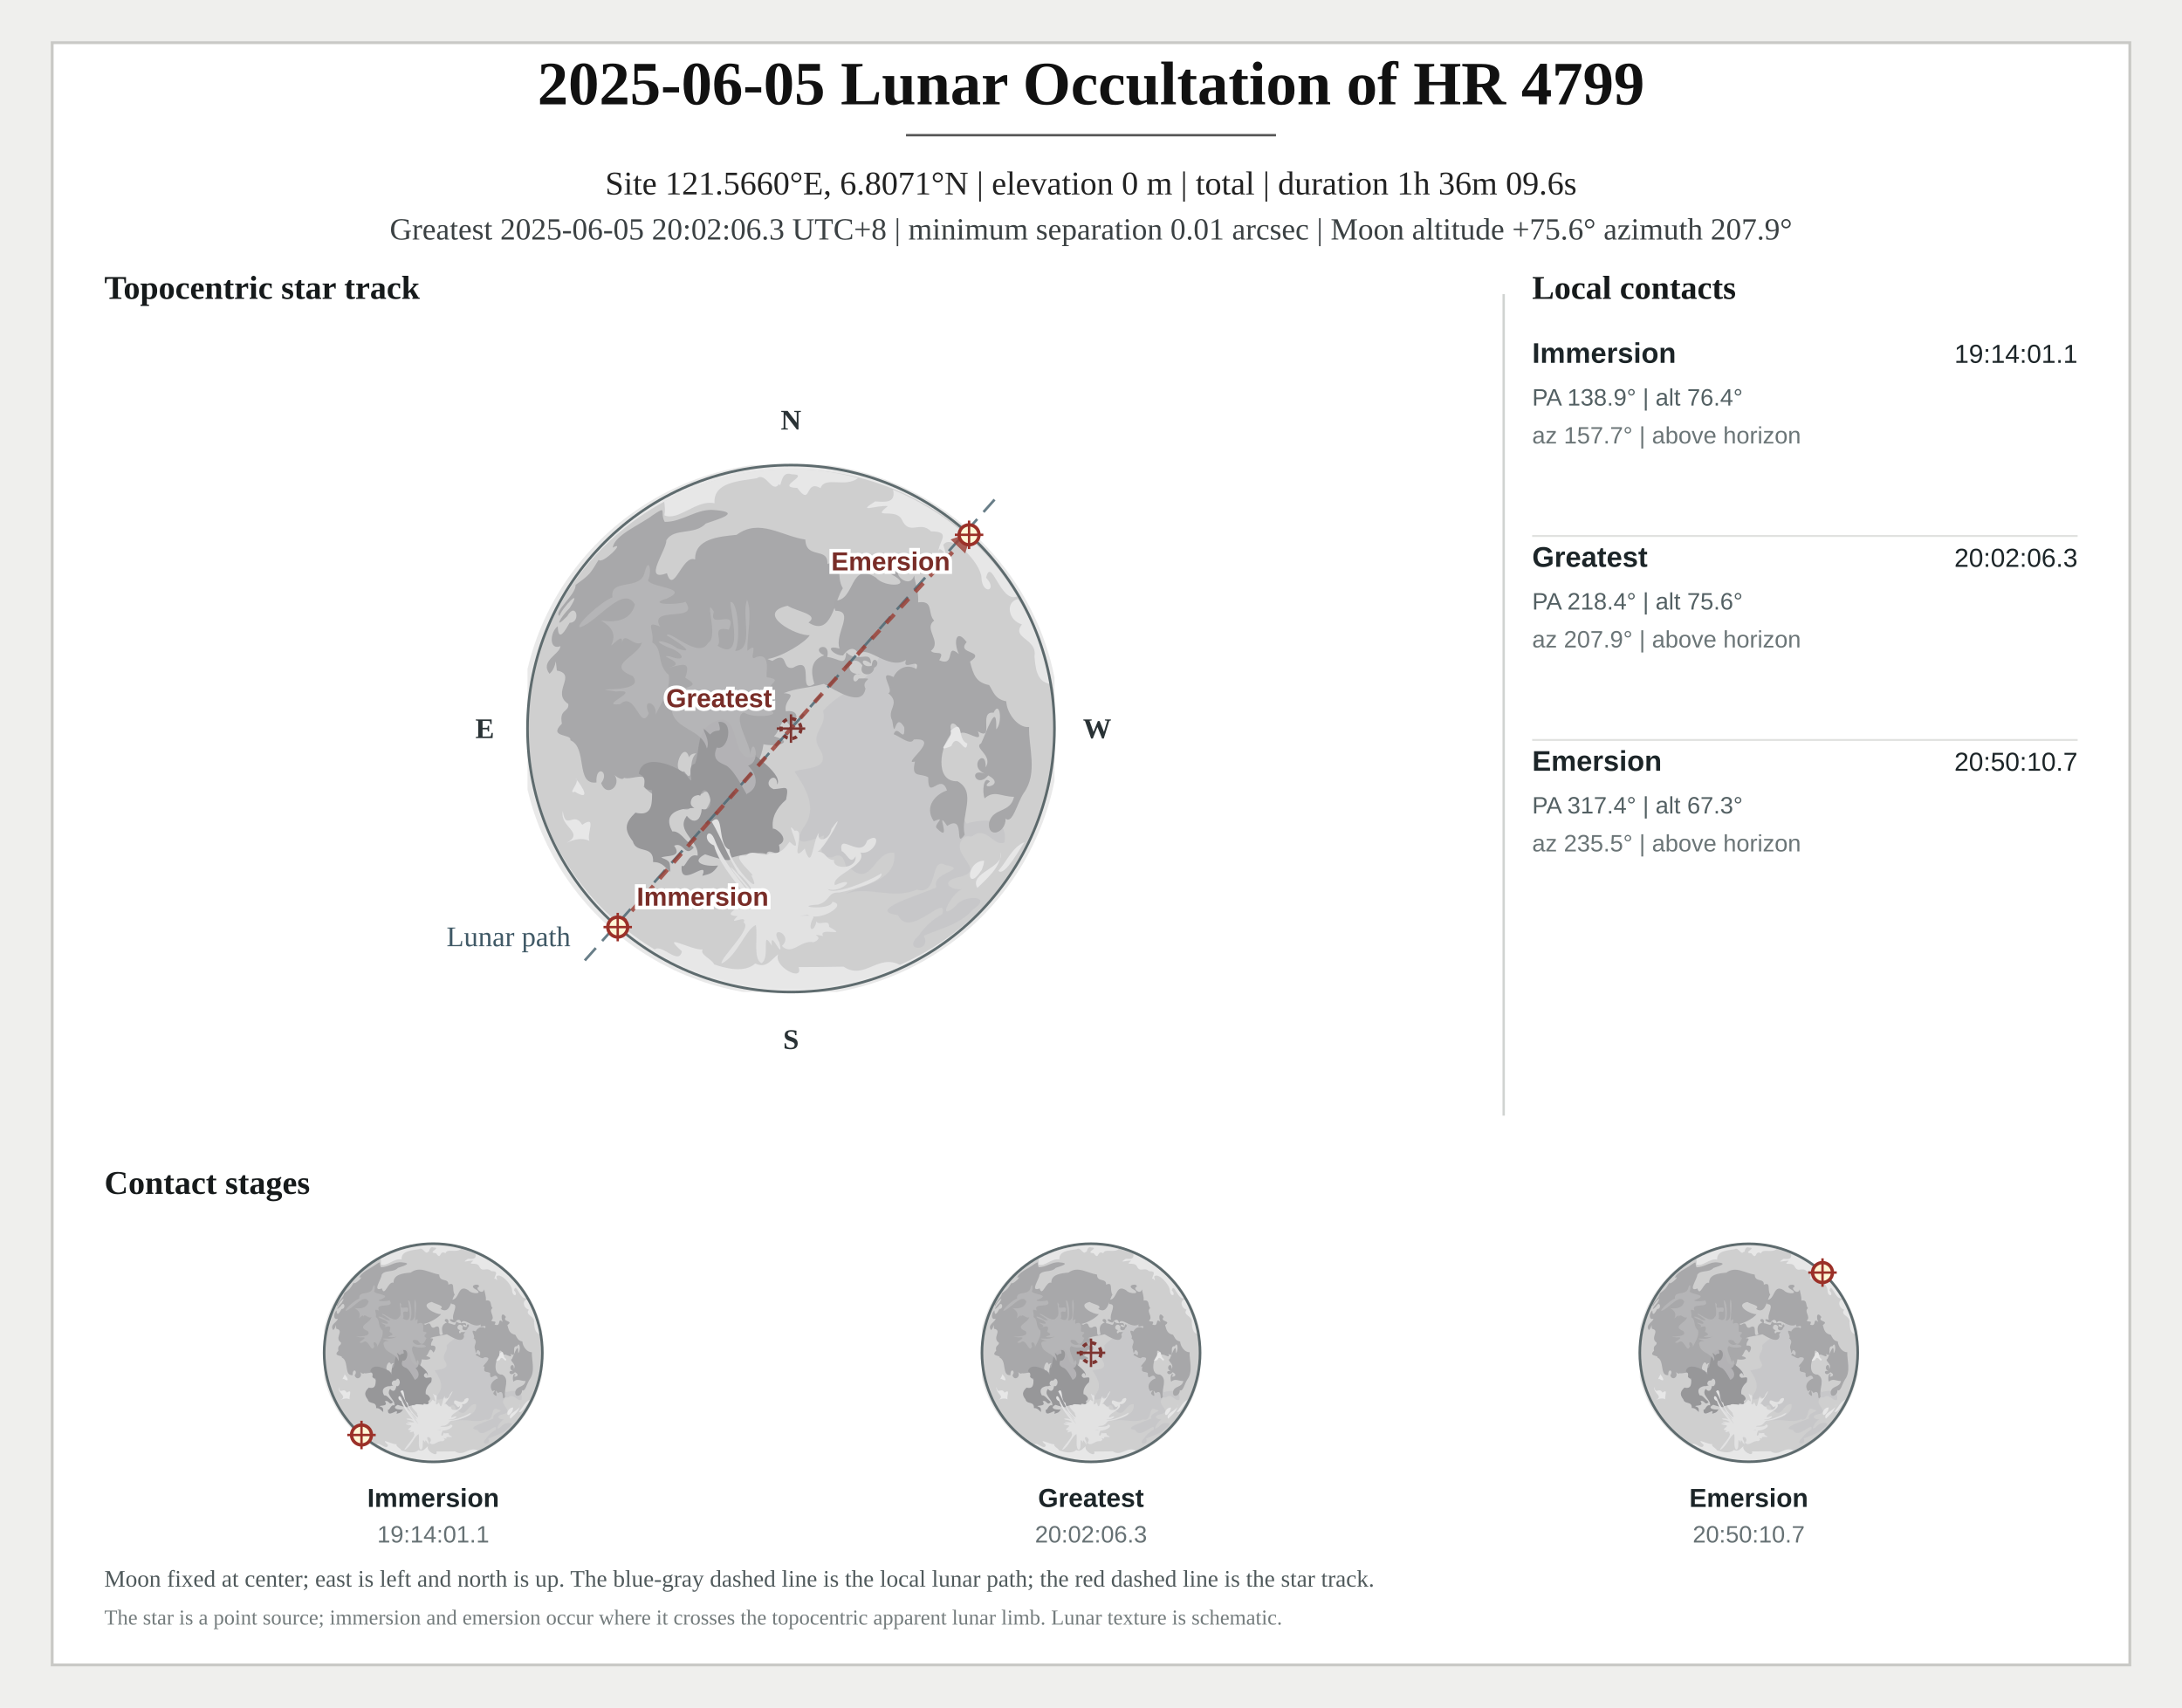
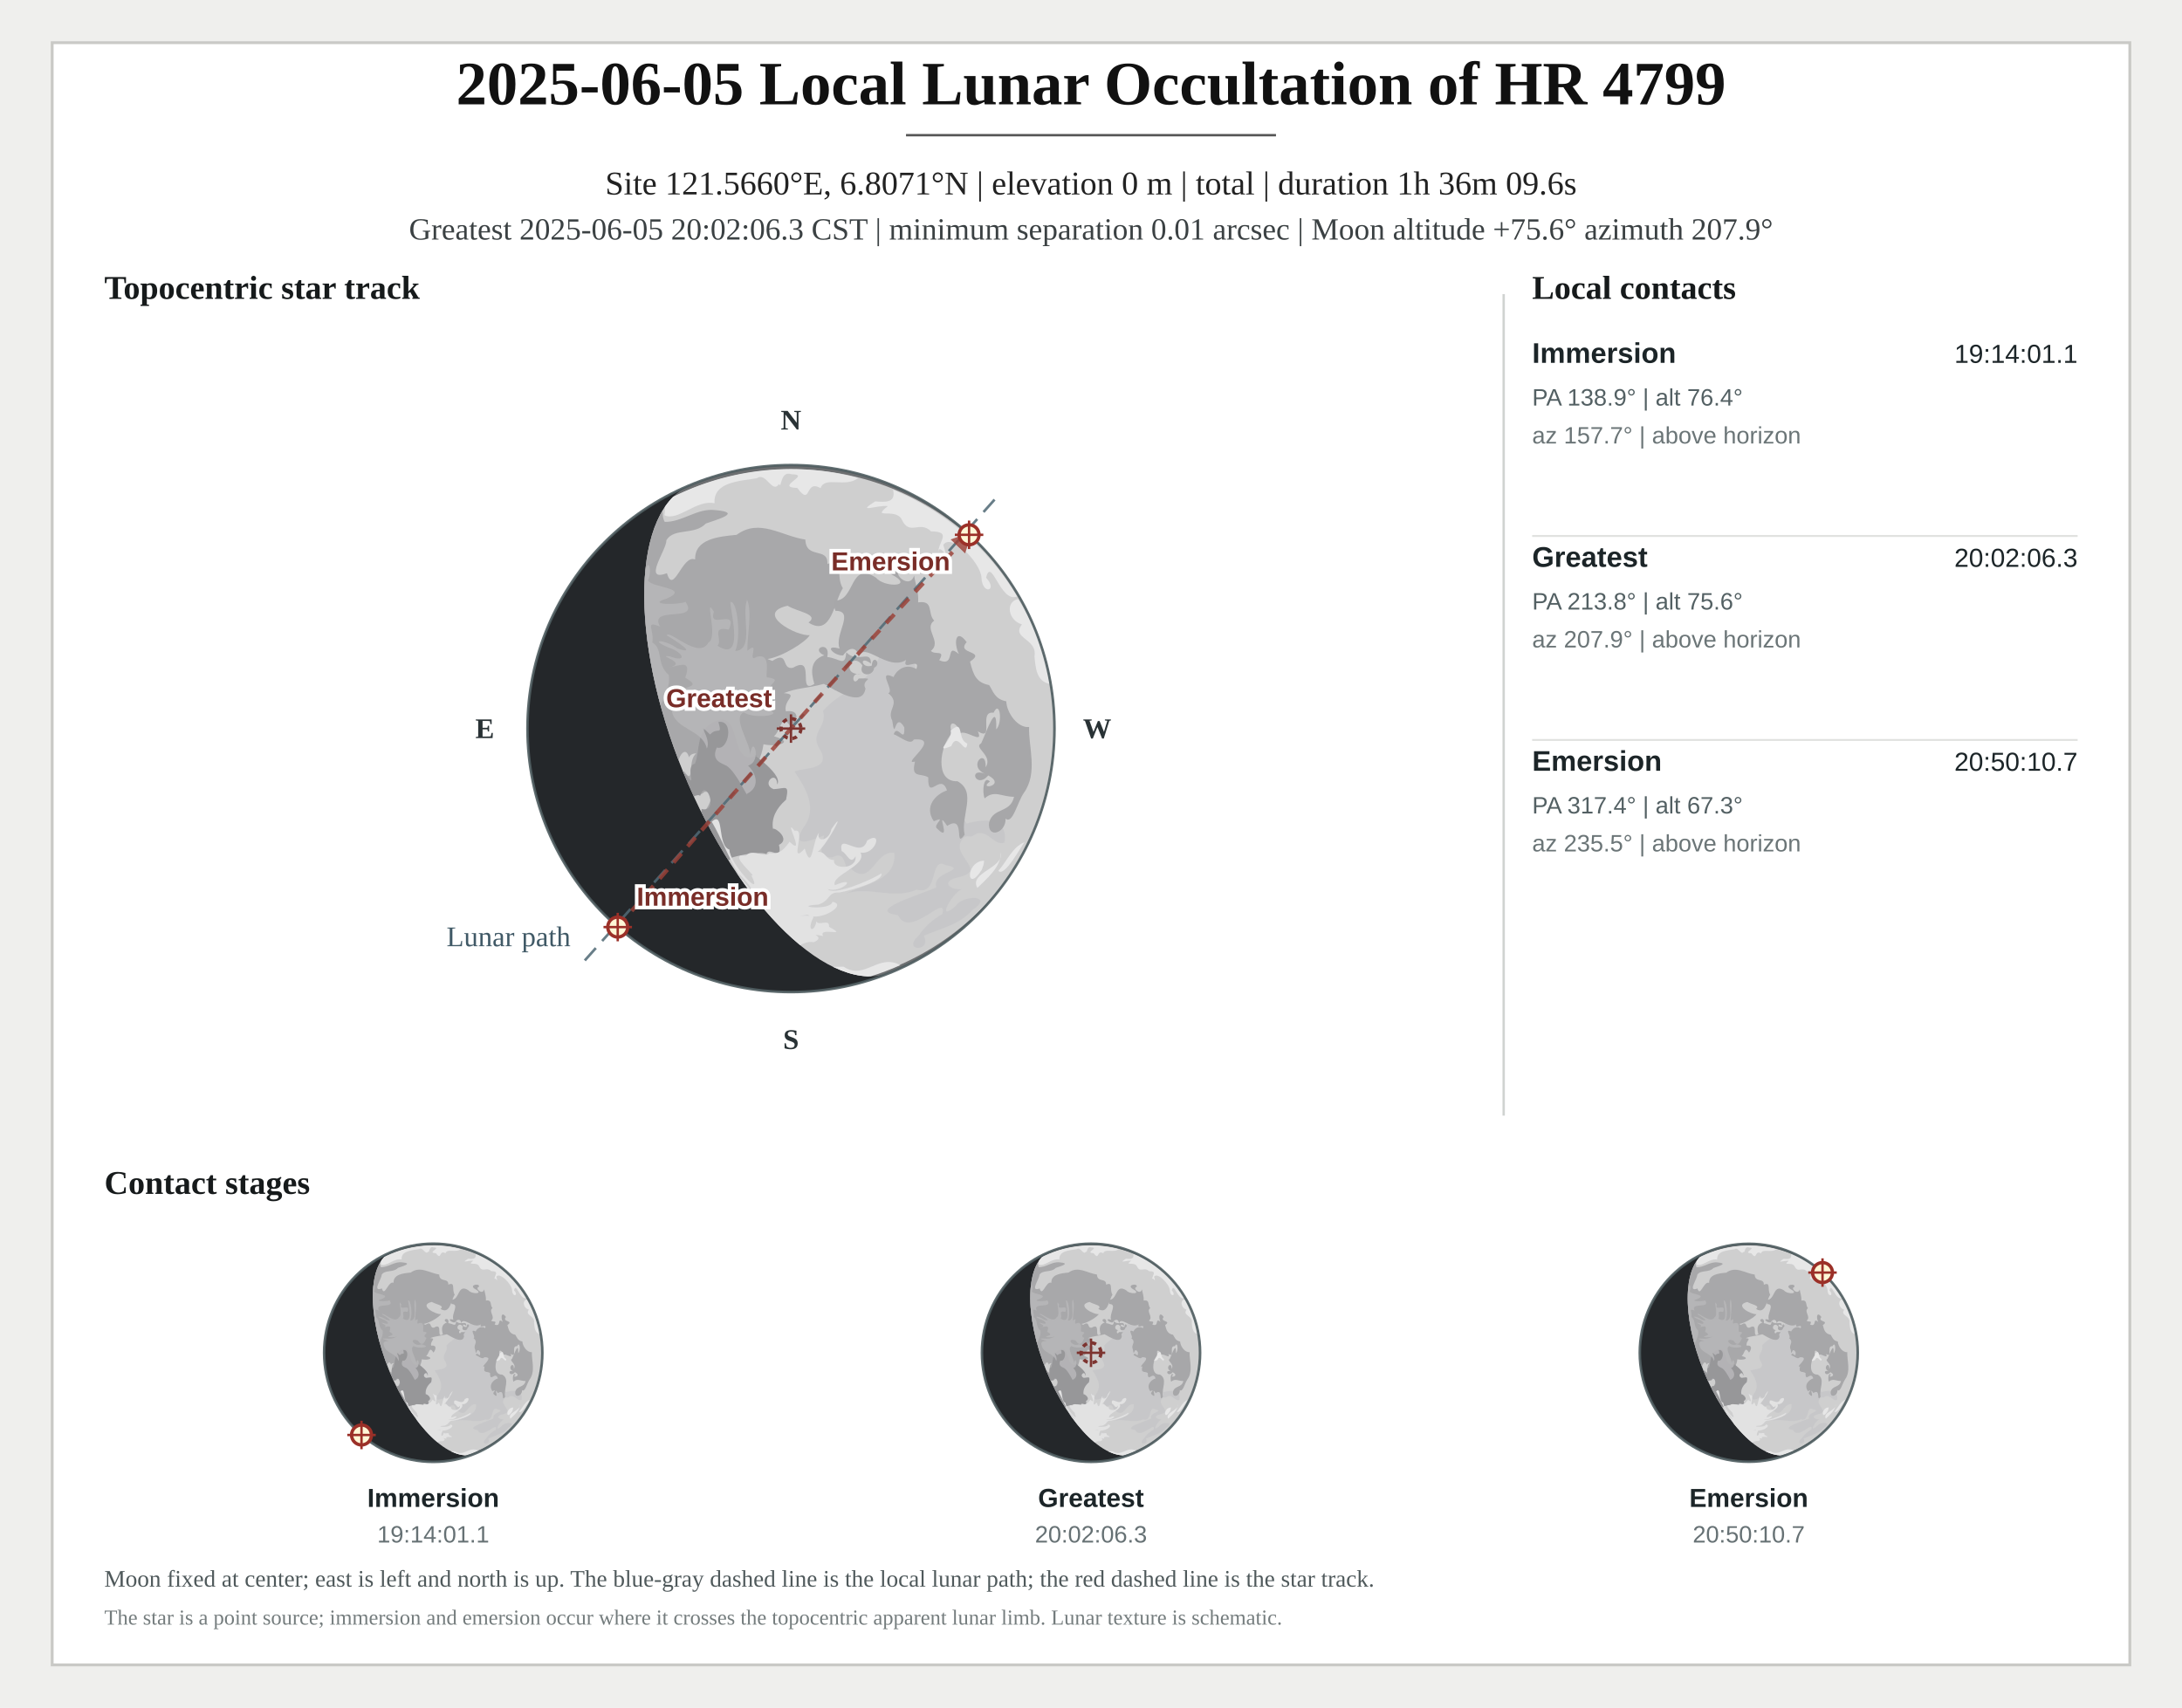
- <svg xmlns="http://www.w3.org/2000/svg" width="920" height="720" viewBox="0 0 920 720" role="img" aria-label="2025-06-05 Lunar Occultation of HR 4799">
+ <svg xmlns="http://www.w3.org/2000/svg" width="920" height="720" viewBox="0 0 920 720" role="img" aria-label="2025-06-05 Local Lunar Occultation of HR 4799">
  <defs>
    <symbol id="le-moon" viewBox="32.3 29.56 686 686">
      <ellipse cx="376.79" cy="372.19" rx="343.77" ry="337.2" fill="#d1d1d2" />
      <path d="m600.34,514.65c-22.16,21.41 34.41,42.64-7.59,51.61-22.35,4.73-12.07,16.74 5.03,15.45-12.85,4.96-34.43,44.65-8.06,21.81 10.19,-15.56 50.67,-13.6 22.18,4.86-15.54,18.68-41.36,24.36-63.63,33.82 10.85,22.1-29.61,20.26-6.85,.1 8.22,-12.16 18.38,-21.22 30.8,-28.17 7.9,-30.1-42.8,34.04-57.56,1.36-45.11,-5.94 33.33,-27.84 49.99,-36.39-7.68,-20.14 44.44,-22.46 11.59,-28.93-20.94,-11.34-7.91,40.7-37.21,32.05-31.28,13.88-63.22,-5.64-93.21,5.68 23.3,-12.4 67.59,-17.02 63.98,-53.53-25.62,-3.77-29.05,44.1-55.83,21.37-11.72,5.36-4.04,-27.04-25,-15.44-23.18,.47-10.84,-21.73-10.6,-28.63-14.76,5.76-44.68,18.79-27.2,-9.8 20.03,-25.77 2.41,-52.7-11.31,-73.47 12.78,-5.39 49.84,-1.59 32.39,-29.87-12.84,-21.3 10.88,-27.67 4.71,-49.06 23.06,-26.72 64.3,-35.96 74.37,-74.64 26.29,-15.26 59.64,9.36 40.25,38.95-21.14,40.84 27.32,62.87 30.89,97.82 5.18,29.78 28.72,58.86 41.4,84.59 22.78,-6.56 54.68,-8.45 49.36,24.72-14.62,5.92-23.02,-22.72-42.19,-8-3.31,.65-8.02,-1.33-10.68,1.76z" fill="#c4c4c7" />
      <path d="m344.82,282.03c19.67,-3.05 50.62,-22.82 54.93,-31.15-16.55,2.1-73.12,-28.31-28.78,-38.23 12.08,7.86 41.81,10.92 27.17,21.93 30.2,19.16 33.03,-27.5 44.71,-44.68-10.41,-16.61 3.71,-41.5-20.14,-31.56 1.34,-22.79-27.95,-5.62-28.68,-31.82-31.27,-4.65-59.58,-28.09-89.52,-6.18-24.02,2.29-54.73,5.42-53.96,32.16-16.66,-7.46-28.18,47.29-36.73,17.74-32.55,12.43-.04,-30.68-.71,-42.87 9.95,-16.65 36.62,-5.99 51.36,-21.75 14.71,-5.27 48.6,-14.39 12.23,-17.47-23.57,-2.92-42.86,15.85-65.78,15.31-6.88,-12.53 4.5,-22.17-15.7,-8.63-16.22,12.47-49.51,25.53-51.97,42.18 18.86,-10.29-13.77,22.71-18.31,15.83-11.66,19-11.16,18.98-30,32.65.63,13.16-29.59,35.33-21,40.4 4.08,-11.82 31.48,-39.49 13.23,-10.23-11.45,11.07-22.07,30.17-3.15,10.55 11.47,-20.23 18.45,8.49 3.15,8.67-4.99,8.67-15.03,27.09-15.43,4.45-10.21,7.36-12,31.89 3.53,25.98-1.07,10.84-27.27,19.13-14.3,35.94 11.18,-9.5 6.49,-28.24 9.56,-4.24 27.35,5.18-8.14,28.47 14.89,43.54 1.31,10.96-12.26,6.15-8.29,25.61-19.15,18.61 13.64,12.88 10.91,21.55 22.99,9.63 6.23,58.8 34.06,55.02-1.4,-24.25 17.79,-13.96 6.11,.87 7.4,21.34 31.36,.4 13.56,-14.89 6.85,9.2 15.15,11.23 16.13,7.9 9.47,3.85 34.73,-11.33 25.64,11.72 14.45,15.23 60.39,38.79 61.13,25.69-.68,-19.03 10.09,-11.15 18.03,-19.07 17.9,-1.9 2.49,27.39-4.37,27.95-4.63,17.03-13.37,8.77-18.6,3.43-5.48,12.24 26.55,15.21-3.24,12.29-1.56,18.3 33.53,-18.35 44.74,-25.38 24.99,-21.86 53.75,-45.52 58.31,-80.29 16.42,4 42.59,-2.21 13.64,-10.33 9.82,-8.3 8.92,-32.76 23.04,-10.63 10.31,-14.3 7.83,-24.08-7.55,-21.89-3.71,-15.34 17.71,-22.14-2.83,-23.67 18.19,-7.16 29.49,-5.89 52.3,-12.08 14.49,7.97 50.17,31.82 54.15,6.11-6.84,-12.19 16.62,-13.73-8.73,-13.1-7.57,12.24-12.05,-8.89 2.48,-5.86-26.95,1.66-10.77,-30.58 2.33,-10.95-6.46,13.38 13.7,15.88 15.27,2.84 10.45,-5.35-2.09,-18.85-3.19,-2.69-13.73,4.44-16.96,-14.75-.99,-2.71-.25,-19.53-17.25,.63-32.16,-14.73-1.7,19.87-8.15,8.01-24.78,6.12 5.21,-22.57-23.68,-11.01-3.93,-2.15-17.95,5.91-17.78,20.84-12.9,37.18-22.95,15.03 2.46,-38.76-27.72,-21.03-15.86,3.5-4.83,-23.27-26.93,-8.89zm-92.68,122.96c-12.08,7.8-1.89,43.58-15.76,23.32-19.13,3.33-.61,-42.36 6.19,-18.37 1.66,-3.78 5.83,-5.23 9.57,-4.95z" fill="#8d8d90" />
      <path d="m177.15,431.37c16.52,7.29-2.62,20.1 17.4,21.47-.28,15.74 1.52,35-21.76,29.18-13.87,13.27-14.94,22.21-3.37,37.26 4.49,17.2 27.63,3.9 26.4,27.14 12.51,-.28 15.63,7.61 22.3,12.55-.66,-11.96 1.35,-13.72-11.65,-18.38 4.82,-3.52 28.75,.93 16.7,-15.56 13.09,-5.72 13.85,16.36 25.6,2.4-13.11,-11.29-18.46,-21.79-27.95,-20.96-14.52,-26.51 13.08,-30.27 28.82,-30.57-11.38,-5.37-1.41,-20.67 7.5,-15.91 7.8,-24.78 24.79,23.25 1.89,17.25-.75,18.73-13.84,18.44-19.26,9.07-15.37,19.61 16.42,32.38 13.96,51.8-13.14,-4.27-15.34,17.92-20.69,12.89-3.3,32.39 36.82,-10.85 26.86,13.26 9.42,-2.55 13.62,-2.51 20.57,-13.39-19.34,1.96-36.4,-4.75-16.96,-14.64 1.43,.49 36.72,12.75 32.42,5.06 16.04,-5.45 41.24,-8.68 47.52,-5.2 2.42,-11.17 21.37,10.65 16.22,-12.16 15.26,-7.3-4.36,-22.5-7.86,-20.96-2.02,-13.46 3.84,-26.26 17.09,-37.84 4.37,-21.05-.6,-14.45-16.22,-13.68-16.97,-6.64 4.02,-26.2 4.8,-6.11 9.04,-15.33-48.35,-49.68-27.21,-37.65-36.73,16.84-16.56,-64.08-56.23,-43.37-22.97,11.64-16.69,36.95-23.75,54.01-14,2.68 3.97,35.99-11.25,14.67-10.03,-10.57-56.93,-31.4-61.9,-1.63z" fill="#6e6e73" />
      <path d="m432.85,205.91c26.37,.2 18.55,-52.43 53.27,-29.69 10.67,13.12 51.24,12.08 20.09,-4.37-20.91,-13.57 18.51,-19.07 12.39,-6.35-13.96,3.23 10.96,27.51 17.02,7.8 1.67,11.93 6.09,20.06 5.22,34.98 21,-3.1 11.65,14.43 20.94,23.78-14.69,10.34 10.89,27.62-4.35,39.27 4.81,6.15 19.53,-2.22 10.81,12.25 22.58,9.86 6.8,-24.27 25.69,-7.96-7.42,-14.96-3.87,-34.67 10.09,-15.56-14.62,16.23 26.7,10.51 4.37,25.33 4.34,17.28 7.85,27.2 24.89,30.57 5.12,7.67 7.12,18.37 22.27,21.08.62,15.21 15.09,35.23 29.76,33.46-1.15,25.06 12.03,60.04-7.05,86.06-8.4,12.42-14.59,41.19-23.58,33.19.66,18.74-23.86,26.98-21.5,5.21 5.38,-20.19 27.65,-11.71 32.52,-33.59-16.32,.07-25.54,-9.25-38.29,2.04-3.59,-8.3-1.45,-30.77 6.87,-21.9-16.57,11.74 22.39,5.47-2.11,-7.93-15.76,18.31-26.97,-10.46-4.57,-2.35-23.09,-9.87 2.39,-35.01 1.13,-8.21 10.22,-15.64-16.71,-25.5-5.84,-31.26 6.7,-13.93 21.02,-57.65 19.56,-18.17 8.66,-8.26 4.9,-39.36-3.39,-21.66-20.54,-2.77 2.07,38.03-20.5,24.3 8.34,18.62-17.02,-4.12-23.58,3.11-.89,-14.28-17.23,-20.97-10.17,-.51-15.13,14.65-23.67,63.45 7.25,62.31 25.89,14.39 3.55,45.01 9.34,69.56-14.6,20.55 2.23,-27.62-22.78,-11.41-17.2,-25.6 7.9,24.54-13.02,3.55-6.77,-4.71 14.22,-17.27-4.37,-9.61-13.37,-19.6 3.22,-35.65 17.14,-40.12-8.21,-24.63-25.11,15.38-24.38,-16.99-10.27,-6.41-22.87,2.03-17.22,-20.61-19.47,5.28 36.25,-31.76-1.59,-28.72-4.06,8.57-18.53,-4.24-26.16,-6.9 4.86,-14.56 14.84,14.21 13.79,-8.92-13.06,-22.49-11.54,21.37-15.71,-8.97-7.85,-14.22 11.77,-21.74-5.25,-35.57 9.44,-2.25-15.74,-31.77 6.99,-20.96 2.78,-7.2 14.45,-19.09 29.69,-10.48 6.03,-16.49-19.72,4.48-13.35,-11.71-24.56,15.52-55.95,-26.58-61.76,-3.14-.62,-11.92-10.56,-16.77-20.22,-2.8-11.82,.9-26.6,-14.97-4.58,-8.88-7.37,-18.3 20.68,-49.19-5.46,-49.2-1.3,-4.25-3.51,-9.2-.31,-13.35z" fill="#8b8b8e" />
      <path d="m328.32,596.48c-18.18,-25.27-39.92,-47.98-51.68,-77.34-7.81,-22.48-19.26,-1.34-1.44,5.65 5.35,23.26 39.36,62.68 44.7,67.11-6.61,-19.42-51.66,-12.24-14.25,-6.96 34.57,15.21-41.5,-3.72-.99,10.4-4.2,-1.71-29.63,-.74-5.6,4.34 24.38,2.42-20.16,15.32 6.67,17.16-15.87,14.67 14.04,-3.79 7.85,8.13 12.8,6.92-31.44,46.86-28.52,53.49 20.27,-9.82 31.54,-45.27 44.49,-50.06 3,15.34-4.03,43.79 7.28,49.55 12.28,-6.31-1.41,-47.08 13.58,-22.56-3.07,-25.18 16.42,24.64 9.8,-4.46-15.2,-24.89 19.78,-10.13 3.2,4.62 13.58,13.39 24.19,-8.25 41.5,-4.85 17.78,-7.39-10.97,-12.37 12.29,-8.03-7.42,-12.84 35.24,2.76 7.74,-11.97.63,-11.56-13.28,-.42-16.5,-7.11-3.06,15.84-13.26,11.96-3.68,-5.59-2.6,-4.39-32.49,.66-7.75,-2.96 15.56,9.53 53.23,-13.32 32.23,-16.95-2.31,12.22-54.51,5.81-18.45,3.66 16.79,-5.41 11.47,-16.53 27.45,-15.76 16.61,-2.94 58.2,-15.15 54.73,-24.95-17.57,11.16-63.33,29.06-69.55,20.63 18.22,5.63 40.66,-18.57 8.99,-5.22-5.38,-13.2 42.67,-25.31 33.36,-42.52 19.53,3.8 30.17,-29.75 8.63,-15.6-7.6,25.35-37.86,-12.27-33.17,13.74 7.4,2.98 11.28,19.08 18.14,6.78 2.01,17.62-30.84,17.33-27.94,4.85-11.24,.17-10.18,-11.36-21.49,-10.67 11.4,-7.24 40.01,-61.63 18.01,-29.6-2.8,15.56-20.25,18.01-16.23,4.76-8.68,10.83-8.71,52.53-18.52,20.59-21.75,23.83 3.13,-27.85-13.03,-23.06-16.46,-20.36 15.98,36.25-6.69,14.18-9.55,13.61-15.96,16.51-26.39,14.62-4.5,7.89-22.94,-6.93-30.34,3.77-27.36,-4.97 17.64,29.73 6.86,25.25 17.59,34.22-29.04,-16.72-28.43,-33.38-16.48,-5.3-6.19,-52.29-22.98,-36.28 12.25,20.85 21.32,45.83 34.48,67.24 14.42,12.01 26.57,34.15 5.88,9.14-7.63,-10.17-25.65,-29.2-8.37,-6.32 8.54,10.28 18.86,20.51 24.12,32.57z" fill="#f2f2f3" />
      <path d="m78.28,480.13c3.67,26.5 14.4,-1.26 25.24,17.71 19.82,-13.48 5.65,10.83 9.35,20.95-11.84,-5.81-24.82,.34-29.36,2.39 23.89,-13.39-9.46,-20.16-5.24,-41.05zm16.59,-42.79c10.51,12.52 19.81,30.1-.87,17.47-11.01,4.18 8.25,-13.79.87,-17.47zM508.16,61.57c66.87,27.44 124.69,76.74 161.57,138.98-21.69,9.51-33.64,-53.17-40.43,-24.41 16.19,17.44-5.29,23.14-6.01,-.31-1.49,-19.9-39.64,-58.49-49.71,-42.3 8.61,26.55-6.2,-7.19-6.72,11.44-.22,-16.69 18.88,-28.65-9.24,-29.17-15.02,-14.91-28.15,7.08-38.45,-16.1-8.6,-14.65-40.2,1.12-17.73,-16.76-14.85,-1.58-42.32,10.18-16.48,-6.15 12.49,1.06 27.45,2.43 23.2,-15.23zM210.24,76.89C286.45,35.06 378.79,23.19 462.75,46.43 445.94,59.61 419.32,43.32 413.82,59.62 392.72,47.24 402.4,84.92 383.55,59.32c-30.9,-.91 19.9,-17.58-7.65,-17.84-14.9,-5.41-12.72,20.38-16.19,12.77-9.25,13.18-16.5,-16.18-28.84,-7.59-22.72,3.82-57.03,4.83-55.06,32.59-23.69,-5.19-47.35,23.87-65.23,15.63 1.16,-5.94.52,-12.07-.35,-18zM712.58,314.44C705.4,275.7 692.92,236.78 670.84,204.05c-16.77,3.34-13,27.79 5.16,32.92-14.65,18.38 20.4,18.03 16.28,41.56 1.43,14.3 2.29,33.14 20.3,35.91zm-33.2,205.98c-4.18,4.95-26.15,46.36-34.14,37.3 11.01,-12.04 18.18,-31.02 34.14,-37.3zm-55.58,35.82c-20.44,32.5-21.93,-10.81 2.82,-11.74.19,4.11-1.49,7.96-2.82,11.74zm24.7,-22.23c4.14,20.49-42.03,25.88-30.57,46.05 12.17,-12.22 30.73,-27.02 30.57,-46.05zm-451.76,127.33c95.3,58.49 219.22,65.19 320.9,19.21-28.84,-15.79-46.28,20.26-73.89,1.96-18.49,.39-40.07,.56-58.55,.59 7.13,20.15-33.2,-.6-26.59,-16.59-9.53,6.89-14.96,18.95-29.78,11.86-13.92,12.89-39.26,6.15-53.44,1.25-3.38,-7.39-19.53,-13.04-14.9,-19.45-15.71,1.25-56.46,-23.78-27.18,2.32-3.97,20.03-28.05,-12.8-36.57,-1.16zM604.89,391.92c-14.03,-4.73-3.31,-33.12-21.83,-16.59 4.07,11.36-23.87,30.45.87,20.09 8.58,-21.08 18.86,14.92 20.96,-3.49z" fill="#fbfbfc" />
      <path d="m318.45,271.4c-.15,-20.92 6.69,-51.3-.28,-66.48-7.89,19.84 10.11,65.31-15.49,66.64 7.92,-16.9 2.96,-66.98-6.34,-63.63 1.23,17.58 17.8,79.02-16.7,56.77 7.37,-7.86-9.64,-26.22 14.81,-20.92 12.27,-29.11-27.76,1.33-19.49,-23.21-13.98,-23.54 6.75,33.21-7.32,40.2-12.22,22.77-51.19,-17.87-53.99,-9.45 9.27,5.11 42.62,26.75 13.8,16.98-14.73,-11.29-39.35,-13.19-11.16,-1.09 17.76,5.24 26.04,20.51.96,11.28-18.99,-2.06 26.37,8.62-.94,14.63 15.41,-2.85 30.01,-10.81 21.33,13.15 18.83,11.17 5.99,10.38-4.47,15.71 10.34,5.65 45.22,-5.02 16.48,4.22-9.39,5.82-53.67,-3.47-22.02,6.68 27.44,6.78-16.52,-4.54-7.49,16.31 4.24,25.23 39.79,23.93 45.64,49.38 6.92,-14-17.33,-39.18 4.26,-18.25 9.3,-10.61 16.25,2.57 10.77,-16.33 21.35,-3.28 12.99,38.56-2.06,33.21-7.7,17.21 5.7,20.06 12.85,23.88 13.15,8.61 27.89,43.31 26.36,36.44 17.01,-8.43 12.89,-25.76 1.51,-36.75 18.73,-5.38 6.07,-42.36 2.81,-14.44.41,-13.96-24.15,-48.81-8.35,-54.85 14.44,9.92 62.92,2.73 23.09,-5.76-18.61,10.46-42.88,-21.79-10.33,-11.84 14.35,21.63 21.34,6.06 27.49,-7.92-20.49,-9.22 16.81,-16.7-10.28,-20.14-2.36,-2.89 6.71,-32.17-13.16,-26.64-13.87,9.24 5.64,-23.15-12.33,-7.77z" fill="#a8a7aa" fill-opacity=".87" />
      <path d="m216.27,302.84c-16.91,-14.65-6.61,-33.19-21.45,-42.42 2.73,-16.88-10.61,-28.83 9.94,-20.7-15.42,-27.79 52.63,-4.22 33.19,-32.17-8.32,4.19-53,4.15-24.3,-4.27 31.84,-14.07-19.62,-13.66-24.58,-23.64 5.7,-10.61 1.37,-32.49-4.21,-10.48-5.54,24.87-45.67,6.82-41.89,32.59-14.41,5.15-49.49,37.21-42.27,38.95 22.17,-6.38 57.01,-56.88 71.46,-29.44-6.04,23.48-30.87,22.97-44.16,20.56 14.28,8.66 20.4,17.59 13.17,32.69 6.14,-4.35 16.86,-17.78 13.77,-.5 1.92,-21.87 15.57,3.51 26.28,-3.61-4.2,18.69-49.06,29.19-12.04,43.7 20.28,25.1-69.34,13.3-21.84,20.14 38.12,-3.46-25.86,20.07 5.55,16.56 19.8,-18.4 26.06,36.43 37.26,11.99-9.15,-20.88 10.81,-14.91 9.06,1.35 7.77,-16.13 19.5,-32.41 17.05,-51.29z" fill="#a8a7aa" fill-opacity=".87" />
      <ellipse cx="374.15" cy="373.46" rx="350.79" ry="347.28" fill="#cdcdcd" fill-opacity=".43" />
    </symbol>
    <marker id="local-occultation-arrow" viewBox="0 0 10 10" refX="8" refY="5" markerWidth="5" markerHeight="5" orient="auto-start-reverse">
      <path d="M 0 0 L 10 5 L 0 10 z" fill="#9b3f36" />
    </marker>
  </defs>
  <rect width="100%" height="100%" fill="#efefed" />
  <rect x="22" y="18" width="876.000" height="684.000" fill="#ffffff" stroke="#c9c9c6" stroke-width="1.2" />
-   <text x="460.000" y="44" fill="#111111" font-family="Georgia, 'Times New Roman', serif" font-size="26" font-weight="700" text-anchor="middle">2025-06-05 Lunar Occultation of HR 4799</text>
+   <text x="460.000" y="44" fill="#111111" font-family="Georgia, 'Times New Roman', serif" font-size="26" font-weight="700" text-anchor="middle">2025-06-05 Local Lunar Occultation of HR 4799</text>
  <line x1="382.000" y1="57" x2="538.000" y2="57" stroke="#555" stroke-width="1" />
  <text x="460.000" y="82.000" fill="#222222" font-family="Georgia, 'Times New Roman', serif" font-size="14" text-anchor="middle">Site 121.5660°E, 6.8071°N | elevation 0 m | total | duration 1h 36m 09.6s</text>
-   <text x="460.000" y="101.000" fill="#3b4143" font-family="Georgia, 'Times New Roman', serif" font-size="13" text-anchor="middle">Greatest 2025-06-05 20:02:06.3 UTC+8 | minimum separation 0.01 arcsec | Moon altitude +75.6° azimuth 207.9°</text>
+   <text x="460.000" y="101.000" fill="#3b4143" font-family="Georgia, 'Times New Roman', serif" font-size="13" text-anchor="middle">Greatest 2025-06-05 20:02:06.3 CST | minimum separation 0.01 arcsec | Moon altitude +75.6° azimuth 207.9°</text>
  <text x="44.000" y="126.000" fill="#161a1b" font-family="Georgia, 'Times New Roman', serif" font-size="14" font-weight="700">Topocentric star track</text>
  <text x="333.500" y="181.106" fill="#293235" font-family="Georgia, 'Times New Roman', serif" font-size="12" font-weight="700" text-anchor="middle">N</text>
  <text x="204.406" y="311.200" fill="#293235" font-family="Georgia, 'Times New Roman', serif" font-size="12" font-weight="700" text-anchor="middle">E</text>
  <text x="462.594" y="311.200" fill="#293235" font-family="Georgia, 'Times New Roman', serif" font-size="12" font-weight="700" text-anchor="middle">W</text>
  <text x="333.500" y="442.294" fill="#293235" font-family="Georgia, 'Times New Roman', serif" font-size="12" font-weight="700" text-anchor="middle">S</text>
-   <g class="overview-moon">
-     <use href="#le-moon" x="222.406" y="196.106" width="222.187" height="222.187" />
+   <g class="overview-moon" data-illumination="0.720461" data-bright-limb-position-angle="292.268">
+     <circle class="moon-phase-dark" cx="333.500" cy="307.200" r="111.094" fill="#24272a" />
+     <clipPath id="local-star-occultation-moon-overview">
+       <path d="M 0 -111.094 A 111.094 111.094 0 0 1 0 111.094 A 48.984 111.094 0 0 1 0 -111.094 Z" transform="translate(333.500 307.200) rotate(-382.268)" />
+     </clipPath>
+     <g class="moon-phase-lit" clip-path="url(#local-star-occultation-moon-overview)">
+       <use href="#le-moon" x="222.406" y="196.106" width="222.188" height="222.188" />
+     </g>
    <circle cx="333.500" cy="307.200" r="111.094" fill="none" stroke="#4f5d60" stroke-width="1.1" opacity="0.9" />
  </g>
  <line class="lunar-path-line" x1="246.574" y1="404.969" x2="420.426" y2="209.431" stroke="#506975" stroke-width="1.1" stroke-dasharray="7 4" opacity="0.86" />
  <text class="lunar-path-label" x="240.574" y="398.969" fill="#405966" stroke="#ffffff" stroke-width="3" paint-order="stroke" font-family="Georgia, 'Times New Roman', serif" font-size="12" text-anchor="end">Lunar path</text>
-   <path class="local-star-track" d="M 260.454 390.901 L 263.497 387.382 L 266.539 383.867 L 269.578 380.354 L 272.615 376.845 L 275.651 373.339 L 278.685 369.837 L 281.718 366.337 L 284.751 362.841 L 287.783 359.348 L 290.814 355.858 L 293.846 352.372 L 296.877 348.888 L 299.909 345.409 L 302.942 341.932 L 305.976 338.459 L 309.011 334.989 L 312.048 331.522 L 315.086 328.059 L 318.126 324.599 L 321.169 321.143 L 324.214 317.690 L 327.262 314.240 L 330.313 310.794 L 333.368 307.351 L 333.501 307.201 L 336.426 303.912 L 339.487 300.476 L 342.553 297.044 L 345.623 293.614 L 348.698 290.189 L 351.778 286.767 L 354.863 283.348 L 357.953 279.933 L 361.049 276.521 L 364.151 273.113 L 367.258 269.709 L 370.373 266.307 L 373.494 262.910 L 376.621 259.516 L 379.756 256.125 L 382.899 252.738 L 386.049 249.355 L 389.207 245.975 L 392.373 242.598 L 395.547 239.225 L 398.731 235.856 L 401.923 232.490 L 405.124 229.128 L 408.335 225.769 L 408.593 225.500" fill="none" stroke="#9b3f36" stroke-width="1.7" stroke-dasharray="5 4" opacity="0.82" marker-end="url(#local-occultation-arrow)" />
+   <path class="local-star-track" d="M 260.453 390.901 L 263.497 387.382 L 266.539 383.867 L 269.578 380.354 L 272.615 376.845 L 275.651 373.339 L 278.685 369.837 L 281.718 366.337 L 284.751 362.841 L 287.783 359.348 L 290.814 355.858 L 293.846 352.372 L 296.877 348.889 L 299.909 345.409 L 302.942 341.932 L 305.976 338.459 L 309.011 334.989 L 312.048 331.523 L 315.086 328.059 L 318.126 324.600 L 321.169 321.143 L 324.214 317.690 L 327.262 314.240 L 330.313 310.794 L 333.368 307.351 L 333.501 307.201 L 336.426 303.912 L 339.487 300.476 L 342.553 297.044 L 345.623 293.615 L 348.698 290.189 L 351.778 286.767 L 354.863 283.348 L 357.953 279.933 L 361.049 276.521 L 364.151 273.113 L 367.258 269.709 L 370.373 266.307 L 373.494 262.910 L 376.621 259.516 L 379.756 256.125 L 382.899 252.738 L 386.049 249.355 L 389.207 245.975 L 392.373 242.598 L 395.547 239.225 L 398.730 235.856 L 401.923 232.490 L 405.124 229.128 L 408.334 225.769 L 408.593 225.500" fill="none" stroke="#9b3f36" stroke-width="1.7" stroke-dasharray="5 4" opacity="0.82" marker-end="url(#local-occultation-arrow)" />
  <g class="overview-star" data-label="Immersion">
-     <circle cx="260.454" cy="390.901" r="4.2" fill="#fff7d6" stroke="#9b3028" stroke-width="1.4" />
-     <line x1="254.454" y1="390.901" x2="266.454" y2="390.901" stroke="#9b3028" stroke-width="1" />
-     <line x1="260.454" y1="384.901" x2="260.454" y2="396.901" stroke="#9b3028" stroke-width="1" />
+     <circle cx="260.453" cy="390.901" r="4.2" fill="#fff7d6" stroke="#9b3028" stroke-width="1.4" />
+     <line x1="254.453" y1="390.901" x2="266.453" y2="390.901" stroke="#9b3028" stroke-width="1" />
+     <line x1="260.453" y1="384.901" x2="260.453" y2="396.901" stroke="#9b3028" stroke-width="1" />
  </g>
-   <text x="268.454" y="381.901" fill="#792d28" stroke="#ffffff" stroke-width="3" paint-order="stroke" font-family="Arial, sans-serif" font-size="11" font-weight="700" text-anchor="start">Immersion</text>
+   <text x="268.453" y="381.901" fill="#792d28" stroke="#ffffff" stroke-width="3" paint-order="stroke" font-family="Arial, sans-serif" font-size="11" font-weight="700" text-anchor="start">Immersion</text>
  <g class="overview-star" data-label="Greatest">
    <circle cx="333.501" cy="307.201" r="4.2" fill="none" stroke="#7d3430" stroke-width="1.4" stroke-dasharray="2 2" />
    <line x1="327.501" y1="307.201" x2="339.501" y2="307.201" stroke="#7d3430" stroke-width="1" />
    <line x1="333.501" y1="301.201" x2="333.501" y2="313.201" stroke="#7d3430" stroke-width="1" />
  </g>
  <text x="325.501" y="298.201" fill="#792d28" stroke="#ffffff" stroke-width="3" paint-order="stroke" font-family="Arial, sans-serif" font-size="11" font-weight="700" text-anchor="end">Greatest</text>
  <g class="overview-star" data-label="Emersion">
    <circle cx="408.593" cy="225.500" r="4.2" fill="#fff7d6" stroke="#9b3028" stroke-width="1.4" />
    <line x1="402.593" y1="225.500" x2="414.593" y2="225.500" stroke="#9b3028" stroke-width="1" />
    <line x1="408.593" y1="219.500" x2="408.593" y2="231.500" stroke="#9b3028" stroke-width="1" />
  </g>
  <text x="400.593" y="240.500" fill="#792d28" stroke="#ffffff" stroke-width="3" paint-order="stroke" font-family="Arial, sans-serif" font-size="11" font-weight="700" text-anchor="end">Emersion</text>
  <line x1="634.000" y1="124.000" x2="634.000" y2="470.400" stroke="#d0d3d1" stroke-width="1" />
  <text x="646.000" y="126.000" fill="#161a1b" font-family="Georgia, 'Times New Roman', serif" font-size="14" font-weight="700">Local contacts</text>
  <text x="646.000" y="153.000" fill="#1c2528" font-family="Arial, sans-serif" font-size="12" font-weight="700">Immersion</text>
  <text x="876.000" y="153.000" fill="#1c2528" font-family="Arial, sans-serif" font-size="11" text-anchor="end">19:14:01.1</text>
  <text x="646.000" y="171.000" fill="#536063" font-family="Arial, sans-serif" font-size="10">PA 138.9° | alt 76.4°</text>
  <text x="646.000" y="187.000" fill="#6b7577" font-family="Arial, sans-serif" font-size="10">az 157.7° | above horizon</text>
  <line x1="646.000" y1="226.000" x2="876.000" y2="226.000" stroke="#e0e1df" stroke-width="0.8" />
  <text x="646.000" y="239.000" fill="#1c2528" font-family="Arial, sans-serif" font-size="12" font-weight="700">Greatest</text>
  <text x="876.000" y="239.000" fill="#1c2528" font-family="Arial, sans-serif" font-size="11" text-anchor="end">20:02:06.3</text>
-   <text x="646.000" y="257.000" fill="#536063" font-family="Arial, sans-serif" font-size="10">PA 218.4° | alt 75.6°</text>
+   <text x="646.000" y="257.000" fill="#536063" font-family="Arial, sans-serif" font-size="10">PA 213.8° | alt 75.6°</text>
  <text x="646.000" y="273.000" fill="#6b7577" font-family="Arial, sans-serif" font-size="10">az 207.9° | above horizon</text>
  <line x1="646.000" y1="312.000" x2="876.000" y2="312.000" stroke="#e0e1df" stroke-width="0.8" />
  <text x="646.000" y="325.000" fill="#1c2528" font-family="Arial, sans-serif" font-size="12" font-weight="700">Emersion</text>
  <text x="876.000" y="325.000" fill="#1c2528" font-family="Arial, sans-serif" font-size="11" text-anchor="end">20:50:10.7</text>
  <text x="646.000" y="343.000" fill="#536063" font-family="Arial, sans-serif" font-size="10">PA 317.4° | alt 67.3°</text>
  <text x="646.000" y="359.000" fill="#6b7577" font-family="Arial, sans-serif" font-size="10">az 235.5° | above horizon</text>
  <text x="44.000" y="503.400" fill="#161a1b" font-family="Georgia, 'Times New Roman', serif" font-size="14" font-weight="700">Contact stages</text>
-   <g class="stage-moon">
-     <use href="#le-moon" x="136.667" y="524.400" width="92.000" height="92.000" />
+   <g class="stage-moon" data-illumination="0.717613" data-bright-limb-position-angle="292.338">
+     <circle class="moon-phase-dark" cx="182.667" cy="570.400" r="46.000" fill="#24272a" />
+     <clipPath id="local-star-occultation-moon-stage-0">
+       <path d="M 0 -46.000 A 46.000 46.000 0 0 1 0 46.000 A 20.020 46.000 0 0 1 0 -46.000 Z" transform="translate(182.667 570.400) rotate(-382.338)" />
+     </clipPath>
+     <g class="moon-phase-lit" clip-path="url(#local-star-occultation-moon-stage-0)">
+       <use href="#le-moon" x="136.667" y="524.400" width="92.000" height="92.000" />
+     </g>
    <circle cx="182.667" cy="570.400" r="46.000" fill="none" stroke="#4f5d60" stroke-width="1.1" opacity="0.9" />
  </g>
  <g class="stage-star" data-label="Immersion">
    <circle cx="152.420" cy="605.058" r="4.2" fill="#fff7d6" stroke="#9b3028" stroke-width="1.4" />
    <line x1="146.420" y1="605.058" x2="158.420" y2="605.058" stroke="#9b3028" stroke-width="1" />
    <line x1="152.420" y1="599.058" x2="152.420" y2="611.058" stroke="#9b3028" stroke-width="1" />
  </g>
  <text x="182.667" y="635.400" fill="#1c2528" font-family="Arial, sans-serif" font-size="11" font-weight="700" text-anchor="middle">Immersion</text>
  <text x="182.667" y="650.400" fill="#667174" font-family="Arial, sans-serif" font-size="10" text-anchor="middle">19:14:01.1</text>
-   <g class="stage-moon">
-     <use href="#le-moon" x="414.011" y="524.411" width="91.979" height="91.979" />
+   <g class="stage-moon" data-illumination="0.720461" data-bright-limb-position-angle="292.268">
+     <circle class="moon-phase-dark" cx="460.000" cy="570.400" r="45.989" fill="#24272a" />
+     <clipPath id="local-star-occultation-moon-stage-1">
+       <path d="M 0 -45.989 A 45.989 45.989 0 0 1 0 45.989 A 20.278 45.989 0 0 1 0 -45.989 Z" transform="translate(460.000 570.400) rotate(-382.268)" />
+     </clipPath>
+     <g class="moon-phase-lit" clip-path="url(#local-star-occultation-moon-stage-1)">
+       <use href="#le-moon" x="414.011" y="524.411" width="91.979" height="91.979" />
+     </g>
    <circle cx="460.000" cy="570.400" r="45.989" fill="none" stroke="#4f5d60" stroke-width="1.1" opacity="0.9" />
  </g>
  <g class="stage-star" data-label="Greatest">
    <circle cx="460.000" cy="570.401" r="4.2" fill="none" stroke="#7d3430" stroke-width="1.4" stroke-dasharray="2 2" />
    <line x1="454.000" y1="570.401" x2="466.000" y2="570.401" stroke="#7d3430" stroke-width="1" />
    <line x1="460.000" y1="564.401" x2="460.000" y2="576.401" stroke="#7d3430" stroke-width="1" />
  </g>
  <text x="460.000" y="635.400" fill="#1c2528" font-family="Arial, sans-serif" font-size="11" font-weight="700" text-anchor="middle">Greatest</text>
  <text x="460.000" y="650.400" fill="#667174" font-family="Arial, sans-serif" font-size="10" text-anchor="middle">20:02:06.3</text>
-   <g class="stage-moon">
-     <use href="#le-moon" x="691.385" y="524.452" width="91.897" height="91.897" />
+   <g class="stage-moon" data-illumination="0.723300" data-bright-limb-position-angle="292.198">
+     <circle class="moon-phase-dark" cx="737.333" cy="570.400" r="45.948" fill="#24272a" />
+     <clipPath id="local-star-occultation-moon-stage-2">
+       <path d="M 0 -45.948 A 45.948 45.948 0 0 1 0 45.948 A 20.520 45.948 0 0 1 0 -45.948 Z" transform="translate(737.333 570.400) rotate(-382.198)" />
+     </clipPath>
+     <g class="moon-phase-lit" clip-path="url(#local-star-occultation-moon-stage-2)">
+       <use href="#le-moon" x="691.385" y="524.452" width="91.897" height="91.897" />
+     </g>
    <circle cx="737.333" cy="570.400" r="45.948" fill="none" stroke="#4f5d60" stroke-width="1.1" opacity="0.9" />
  </g>
  <g class="stage-star" data-label="Emersion">
-     <circle cx="768.427" cy="536.570" r="4.2" fill="#fff7d6" stroke="#9b3028" stroke-width="1.4" />
-     <line x1="762.427" y1="536.570" x2="774.427" y2="536.570" stroke="#9b3028" stroke-width="1" />
-     <line x1="768.427" y1="530.570" x2="768.427" y2="542.570" stroke="#9b3028" stroke-width="1" />
+     <circle cx="768.427" cy="536.571" r="4.2" fill="#fff7d6" stroke="#9b3028" stroke-width="1.4" />
+     <line x1="762.427" y1="536.571" x2="774.427" y2="536.571" stroke="#9b3028" stroke-width="1" />
+     <line x1="768.427" y1="530.571" x2="768.427" y2="542.571" stroke="#9b3028" stroke-width="1" />
  </g>
  <text x="737.333" y="635.400" fill="#1c2528" font-family="Arial, sans-serif" font-size="11" font-weight="700" text-anchor="middle">Emersion</text>
  <text x="737.333" y="650.400" fill="#667174" font-family="Arial, sans-serif" font-size="10" text-anchor="middle">20:50:10.7</text>
  <text x="44.000" y="669.000" fill="#4f595b" font-family="Georgia, 'Times New Roman', serif" font-size="10">Moon fixed at center; east is left and north is up. The blue-gray dashed line is the local lunar path; the red dashed line is the star track.</text>
  <text x="44.000" y="685.000" fill="#747c7d" font-family="Georgia, 'Times New Roman', serif" font-size="9">The star is a point source; immersion and emersion occur where it crosses the topocentric apparent lunar limb. Lunar texture is schematic.</text>
</svg>
